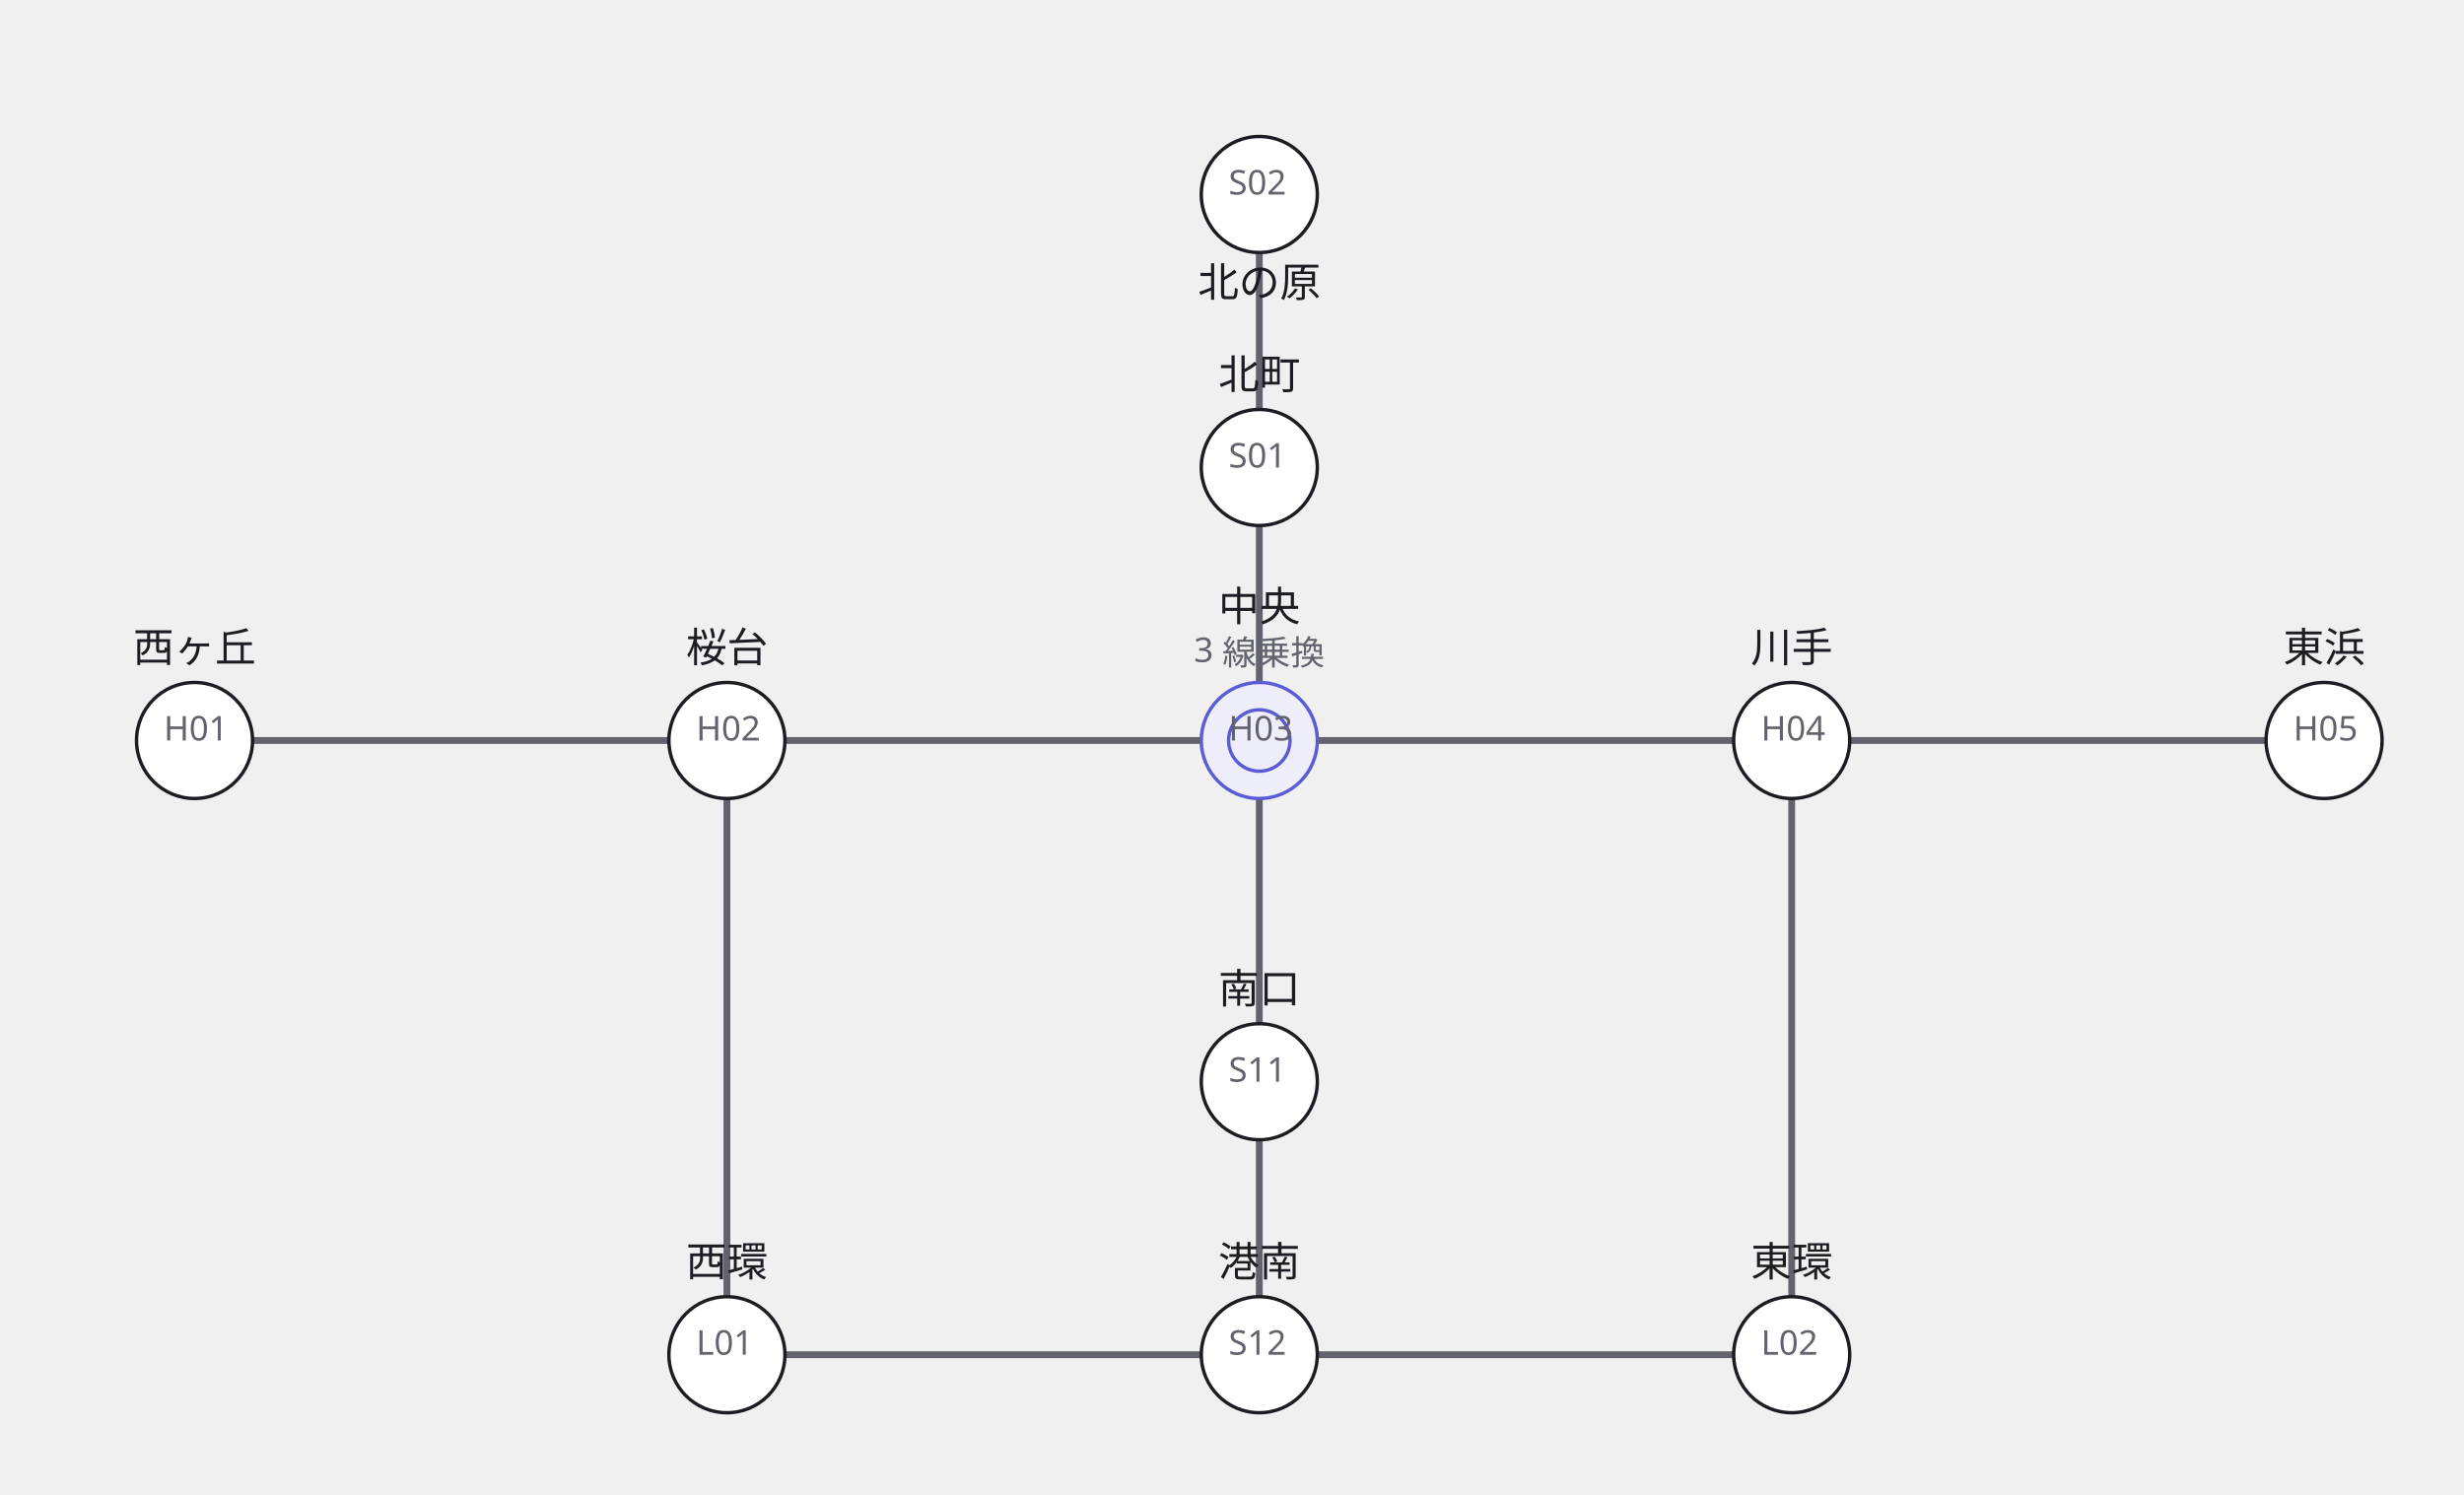
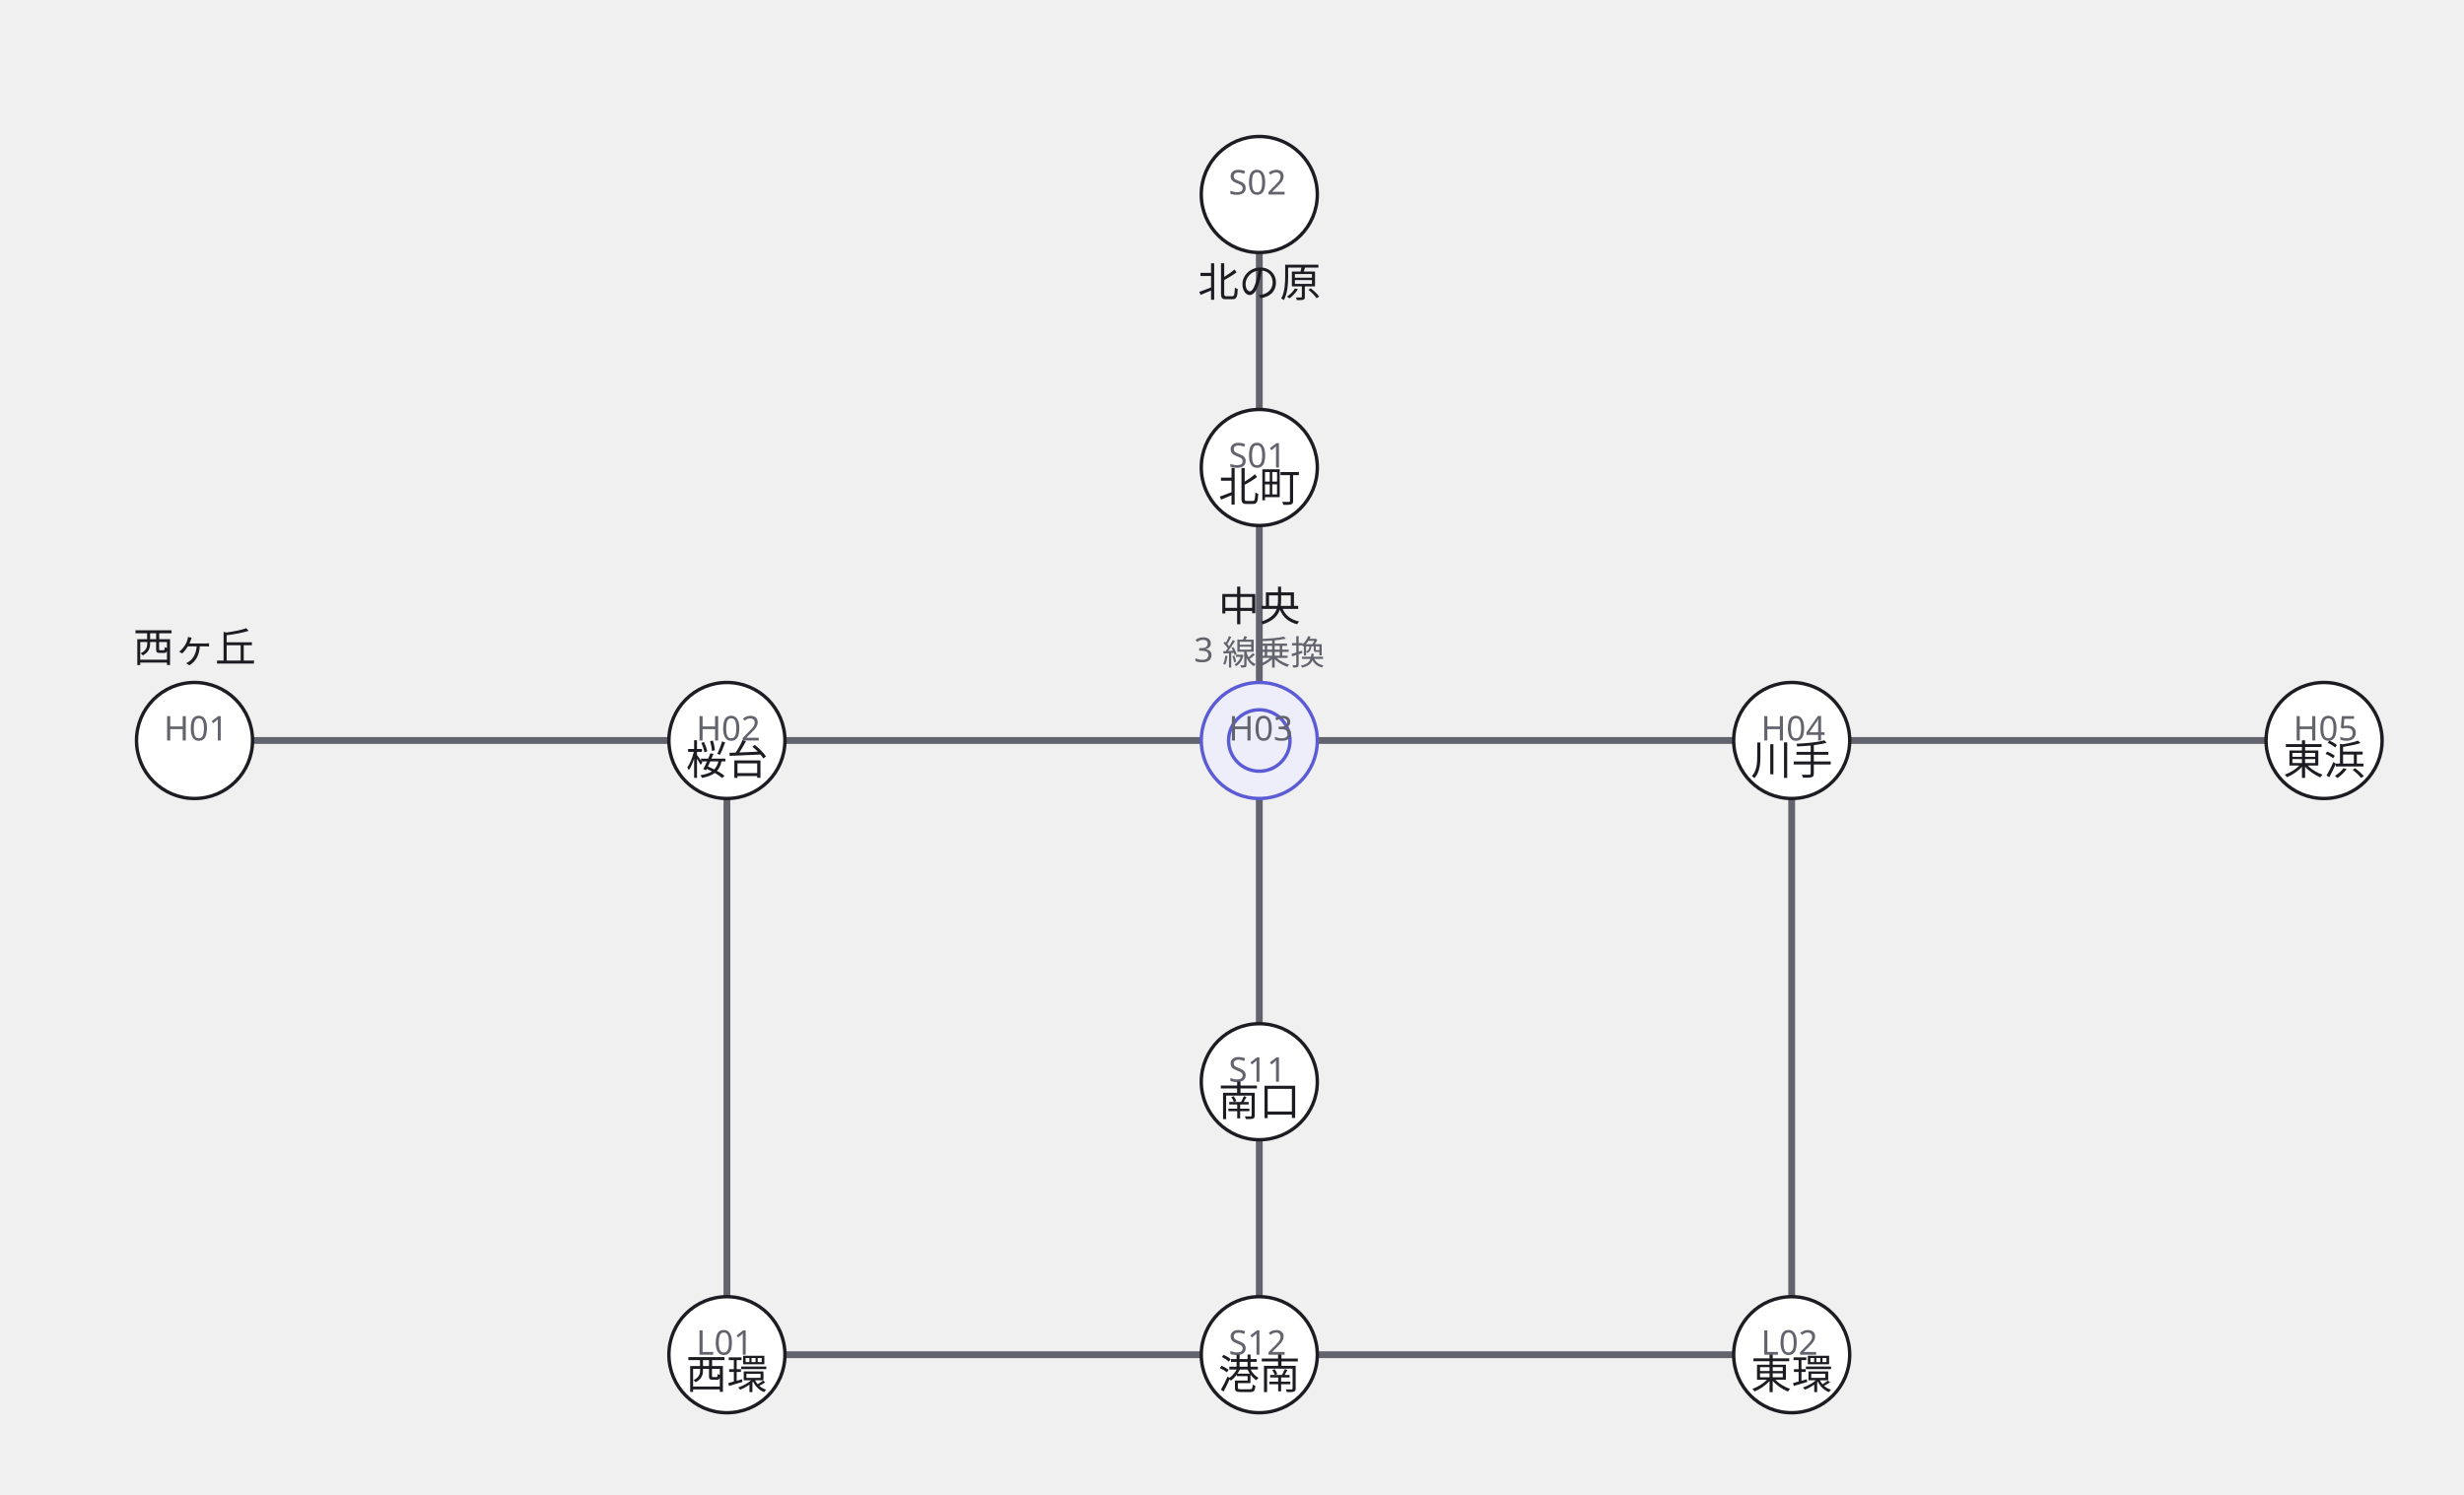
<svg xmlns="http://www.w3.org/2000/svg" width="722" height="438" viewBox="0 0 722 438">
  <defs>
    <marker id="arrow" viewBox="0 0 10 10" refX="9" refY="5" markerWidth="6" markerHeight="6" orient="auto">
      <path d="M 0 0 L 10 5 L 0 10 z" fill="#63636e" />
    </marker>
  </defs>
  <g data-edge="nishi&gt;sakura" data-pinned="false">
    <path d="M 74 217 L 196 217" fill="none" stroke="#63636e" stroke-width="2" />
  </g>
  <g data-edge="sakura&gt;chuo" data-pinned="false">
    <path d="M 230 217 L 352 217" fill="none" stroke="#63636e" stroke-width="2" />
  </g>
  <g data-edge="chuo&gt;kawa" data-pinned="false">
    <path d="M 386 217 L 508 217" fill="none" stroke="#63636e" stroke-width="2" />
  </g>
  <g data-edge="kawa&gt;higashi" data-pinned="false">
    <path d="M 542 217 L 664 217" fill="none" stroke="#63636e" stroke-width="2" />
  </g>
  <g data-edge="kita2&gt;kita1" data-pinned="false">
    <path d="M 369 74 L 369 120" fill="none" stroke="#63636e" stroke-width="2" />
  </g>
  <g data-edge="kita1&gt;chuo" data-pinned="false">
    <path d="M 369 154 L 369 200" fill="none" stroke="#63636e" stroke-width="2" />
  </g>
  <g data-edge="chuo&gt;minami1" data-pinned="false">
    <path d="M 369 234 L 369 300" fill="none" stroke="#63636e" stroke-width="2" />
  </g>
  <g data-edge="minami1&gt;minami2" data-pinned="false">
    <path d="M 369 334 L 369 380" fill="none" stroke="#63636e" stroke-width="2" />
  </g>
  <g data-edge="minami2&gt;kanjo_w" data-pinned="false">
    <path d="M 352 397 L 230 397" fill="none" stroke="#63636e" stroke-width="2" />
  </g>
  <g data-edge="minami2&gt;kanjo_e" data-pinned="false">
    <path d="M 386 397 L 508 397" fill="none" stroke="#63636e" stroke-width="2" />
  </g>
  <g data-edge="kanjo_w&gt;sakura" data-pinned="false">
    <path d="M 213 380 L 213 234" fill="none" stroke="#63636e" stroke-width="2" />
  </g>
  <g data-edge="kanjo_e&gt;kawa" data-pinned="false">
    <path d="M 525 380 L 525 234" fill="none" stroke="#63636e" stroke-width="2" />
  </g>
  <g data-node="nishi" data-pinned="false" data-shape="rect">
    <circle cx="57" cy="217" r="17" fill="#ffffff" stroke="#1c1c22" stroke-width="1" />
    <text x="48" y="217" font-family="sans-serif" font-size="10" fill="#63636e">H01</text>
    <text x="57" y="194" text-anchor="middle" font-family="sans-serif" font-size="12" fill="#1c1c22">西ヶ丘</text>
  </g>
  <g data-node="sakura" data-pinned="false" data-shape="rect">
    <circle cx="213" cy="217" r="17" fill="#ffffff" stroke="#1c1c22" stroke-width="1" />
    <text x="204" y="217" font-family="sans-serif" font-size="10" fill="#63636e">H02</text>
-     <text x="213" y="194" text-anchor="middle" font-family="sans-serif" font-size="12" fill="#1c1c22">桜台</text>
+     <text x="213" y="227" text-anchor="middle" font-family="sans-serif" font-size="12" fill="#1c1c22">桜台</text>
  </g>
  <g data-node="chuo" data-pinned="false" data-appearance="primary" data-shape="rect">
    <circle cx="369" cy="217" r="17" fill="#eeeefb" stroke="#5b5bd6" stroke-width="1" />
    <circle cx="369" cy="217" r="9" fill="none" stroke="#5b5bd6" stroke-width="1" />
    <text x="360" y="217" font-family="sans-serif" font-size="10" fill="#63636e">H03</text>
    <text x="369" y="182" text-anchor="middle" font-family="sans-serif" font-size="12" fill="#1c1c22">中央</text>
    <text x="369" y="194" text-anchor="middle" font-family="sans-serif" font-size="10" fill="#63636e">3 線乗換</text>
  </g>
  <g data-node="kawa" data-pinned="false" data-shape="rect">
    <circle cx="525" cy="217" r="17" fill="#ffffff" stroke="#1c1c22" stroke-width="1" />
    <text x="516" y="217" font-family="sans-serif" font-size="10" fill="#63636e">H04</text>
-     <text x="525" y="194" text-anchor="middle" font-family="sans-serif" font-size="12" fill="#1c1c22">川手</text>
+     <text x="525" y="227" text-anchor="middle" font-family="sans-serif" font-size="12" fill="#1c1c22">川手</text>
  </g>
  <g data-node="higashi" data-pinned="false" data-shape="rect">
    <circle cx="681" cy="217" r="17" fill="#ffffff" stroke="#1c1c22" stroke-width="1" />
    <text x="672" y="217" font-family="sans-serif" font-size="10" fill="#63636e">H05</text>
-     <text x="681" y="194" text-anchor="middle" font-family="sans-serif" font-size="12" fill="#1c1c22">東浜</text>
+     <text x="681" y="227" text-anchor="middle" font-family="sans-serif" font-size="12" fill="#1c1c22">東浜</text>
  </g>
  <g data-node="kita1" data-pinned="false" data-shape="rect">
    <circle cx="369" cy="137" r="17" fill="#ffffff" stroke="#1c1c22" stroke-width="1" />
    <text x="360" y="137" font-family="sans-serif" font-size="10" fill="#63636e">S01</text>
-     <text x="369" y="114" text-anchor="middle" font-family="sans-serif" font-size="12" fill="#1c1c22">北町</text>
+     <text x="369" y="147" text-anchor="middle" font-family="sans-serif" font-size="12" fill="#1c1c22">北町</text>
  </g>
  <g data-node="kita2" data-pinned="false" data-shape="rect">
    <circle cx="369" cy="57" r="17" fill="#ffffff" stroke="#1c1c22" stroke-width="1" />
    <text x="360" y="57" font-family="sans-serif" font-size="10" fill="#63636e">S02</text>
    <text x="369" y="87" text-anchor="middle" font-family="sans-serif" font-size="12" fill="#1c1c22">北の原</text>
  </g>
  <g data-node="minami1" data-pinned="false" data-shape="rect">
    <circle cx="369" cy="317" r="17" fill="#ffffff" stroke="#1c1c22" stroke-width="1" />
    <text x="360" y="317" font-family="sans-serif" font-size="10" fill="#63636e">S11</text>
-     <text x="369" y="294" text-anchor="middle" font-family="sans-serif" font-size="12" fill="#1c1c22">南口</text>
+     <text x="369" y="327" text-anchor="middle" font-family="sans-serif" font-size="12" fill="#1c1c22">南口</text>
  </g>
  <g data-node="minami2" data-pinned="false" data-shape="rect">
    <circle cx="369" cy="397" r="17" fill="#ffffff" stroke="#1c1c22" stroke-width="1" />
    <text x="360" y="397" font-family="sans-serif" font-size="10" fill="#63636e">S12</text>
-     <text x="369" y="374" text-anchor="middle" font-family="sans-serif" font-size="12" fill="#1c1c22">港南</text>
+     <text x="369" y="407" text-anchor="middle" font-family="sans-serif" font-size="12" fill="#1c1c22">港南</text>
  </g>
  <g data-node="kanjo_w" data-pinned="false" data-shape="rect">
    <circle cx="213" cy="397" r="17" fill="#ffffff" stroke="#1c1c22" stroke-width="1" />
    <text x="204" y="397" font-family="sans-serif" font-size="10" fill="#63636e">L01</text>
-     <text x="213" y="374" text-anchor="middle" font-family="sans-serif" font-size="12" fill="#1c1c22">西環</text>
+     <text x="213" y="407" text-anchor="middle" font-family="sans-serif" font-size="12" fill="#1c1c22">西環</text>
  </g>
  <g data-node="kanjo_e" data-pinned="false" data-shape="rect">
    <circle cx="525" cy="397" r="17" fill="#ffffff" stroke="#1c1c22" stroke-width="1" />
    <text x="516" y="397" font-family="sans-serif" font-size="10" fill="#63636e">L02</text>
-     <text x="525" y="374" text-anchor="middle" font-family="sans-serif" font-size="12" fill="#1c1c22">東環</text>
+     <text x="525" y="407" text-anchor="middle" font-family="sans-serif" font-size="12" fill="#1c1c22">東環</text>
  </g>
</svg>
